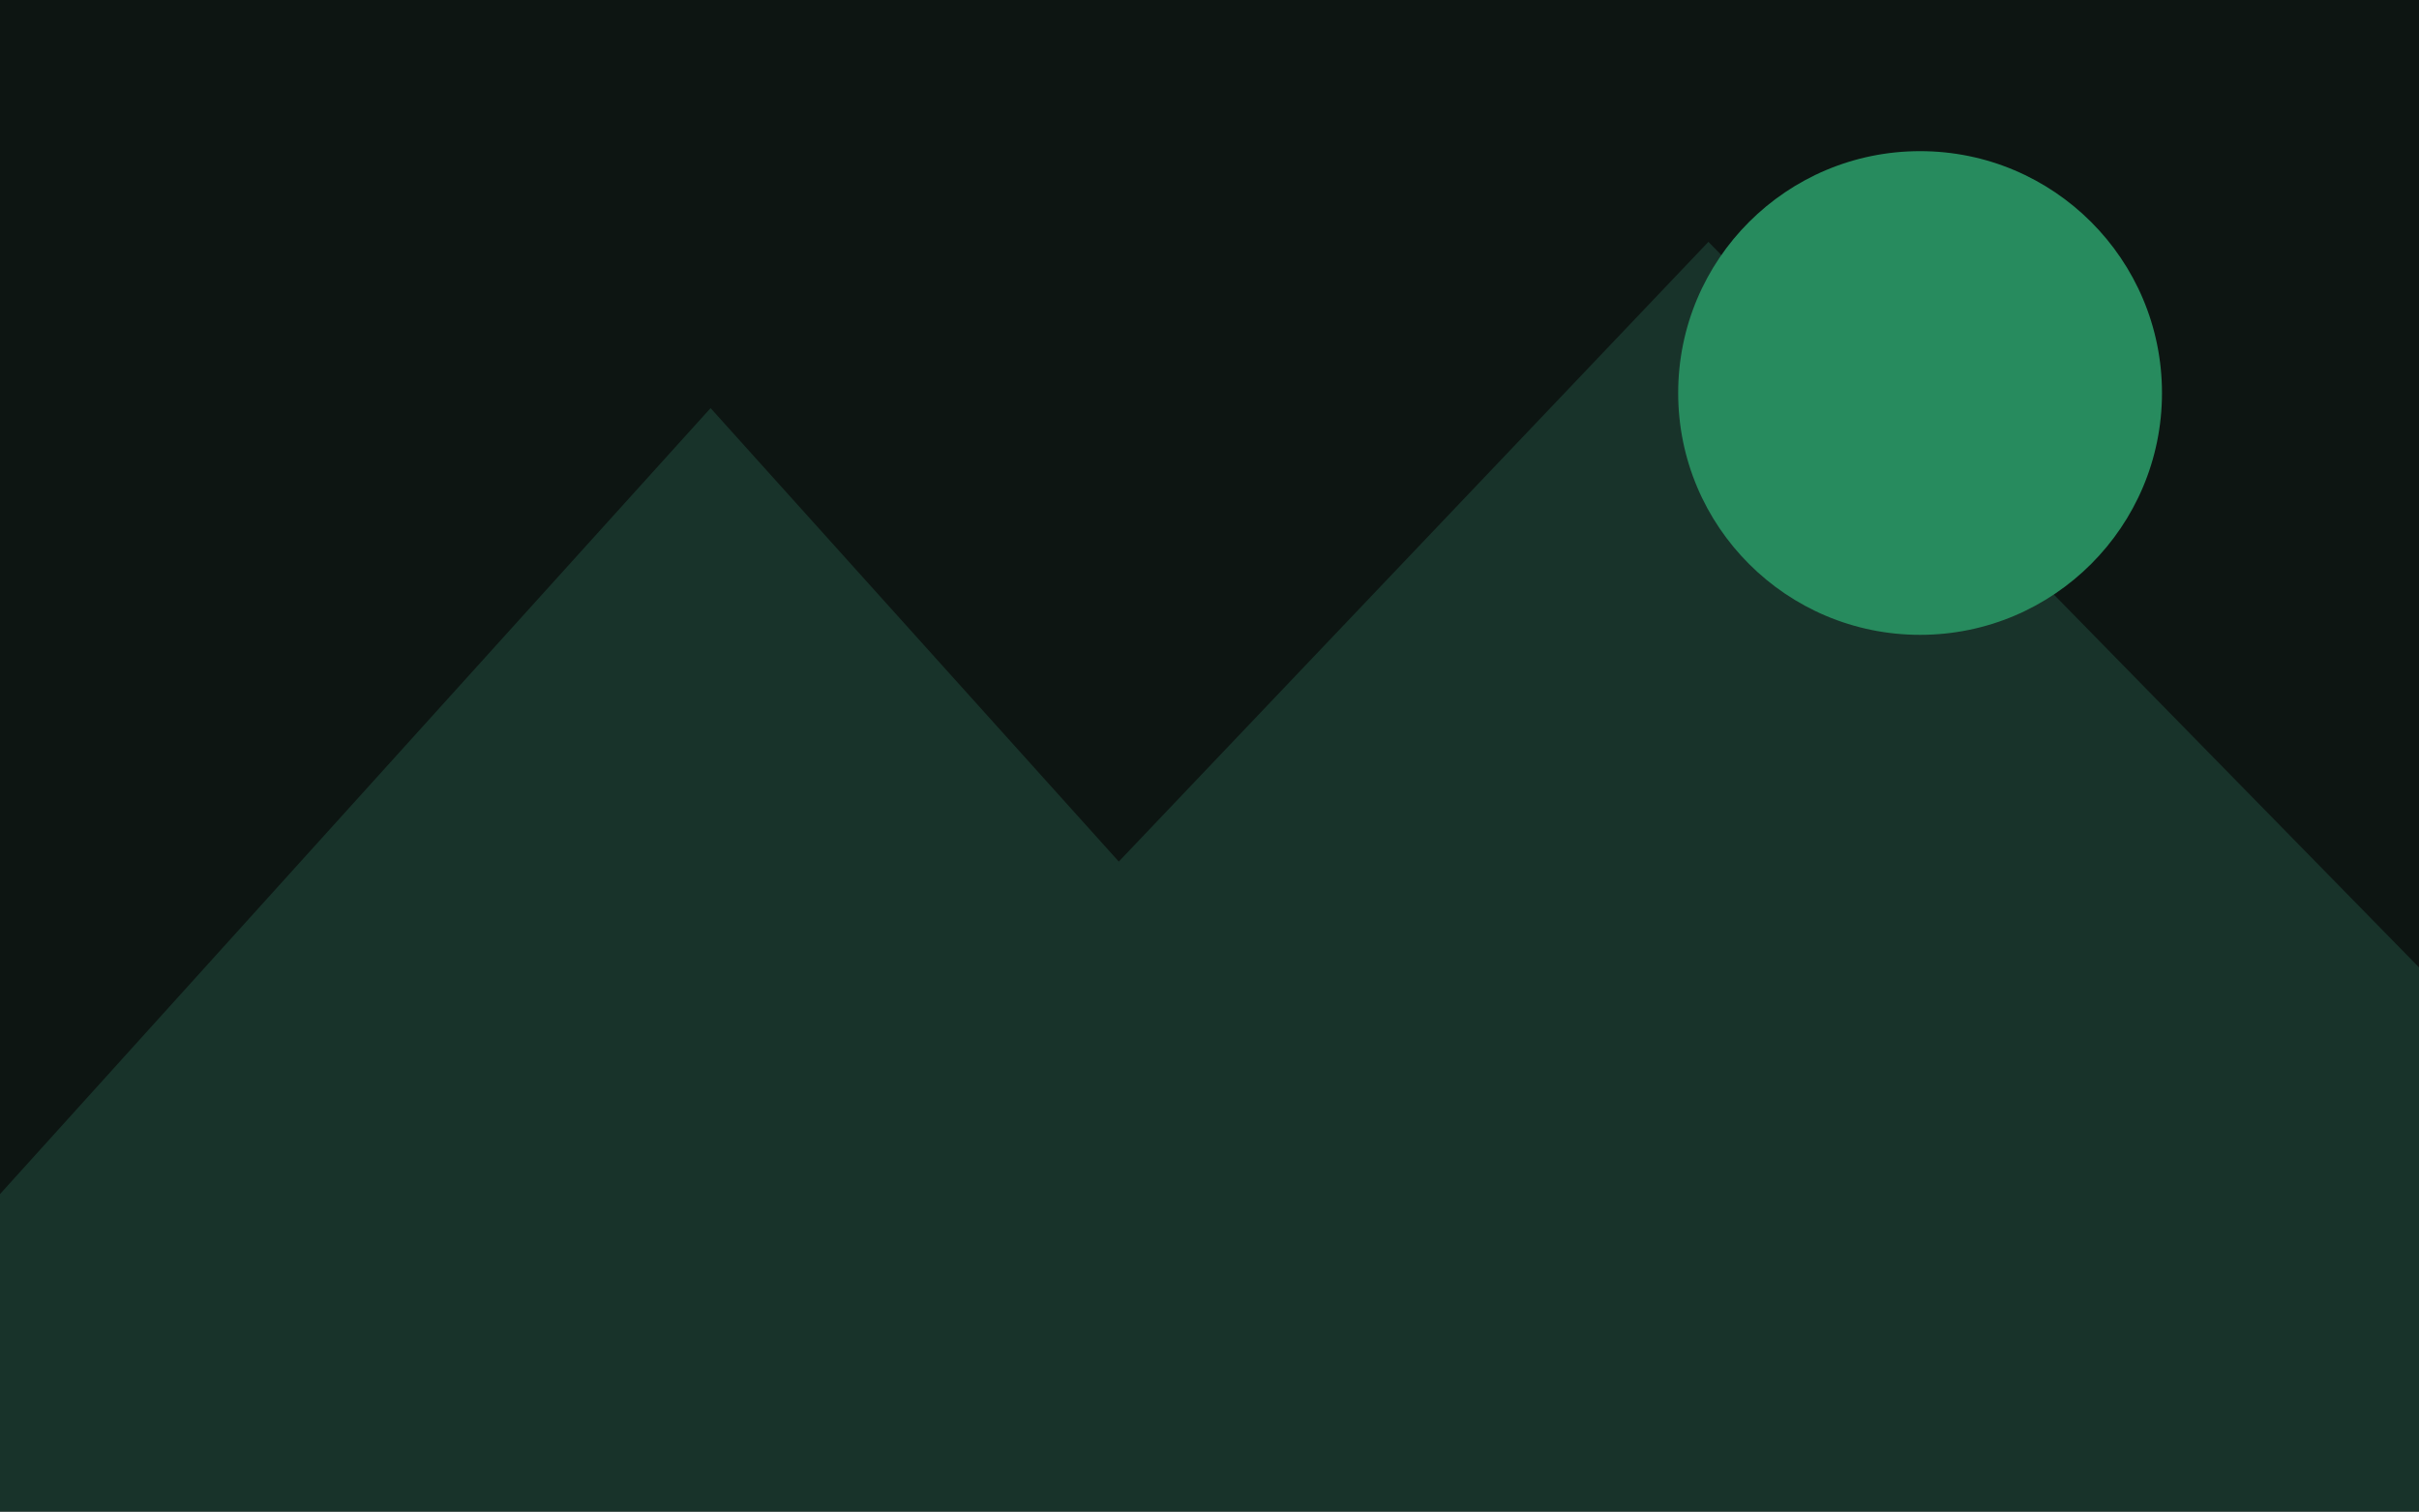
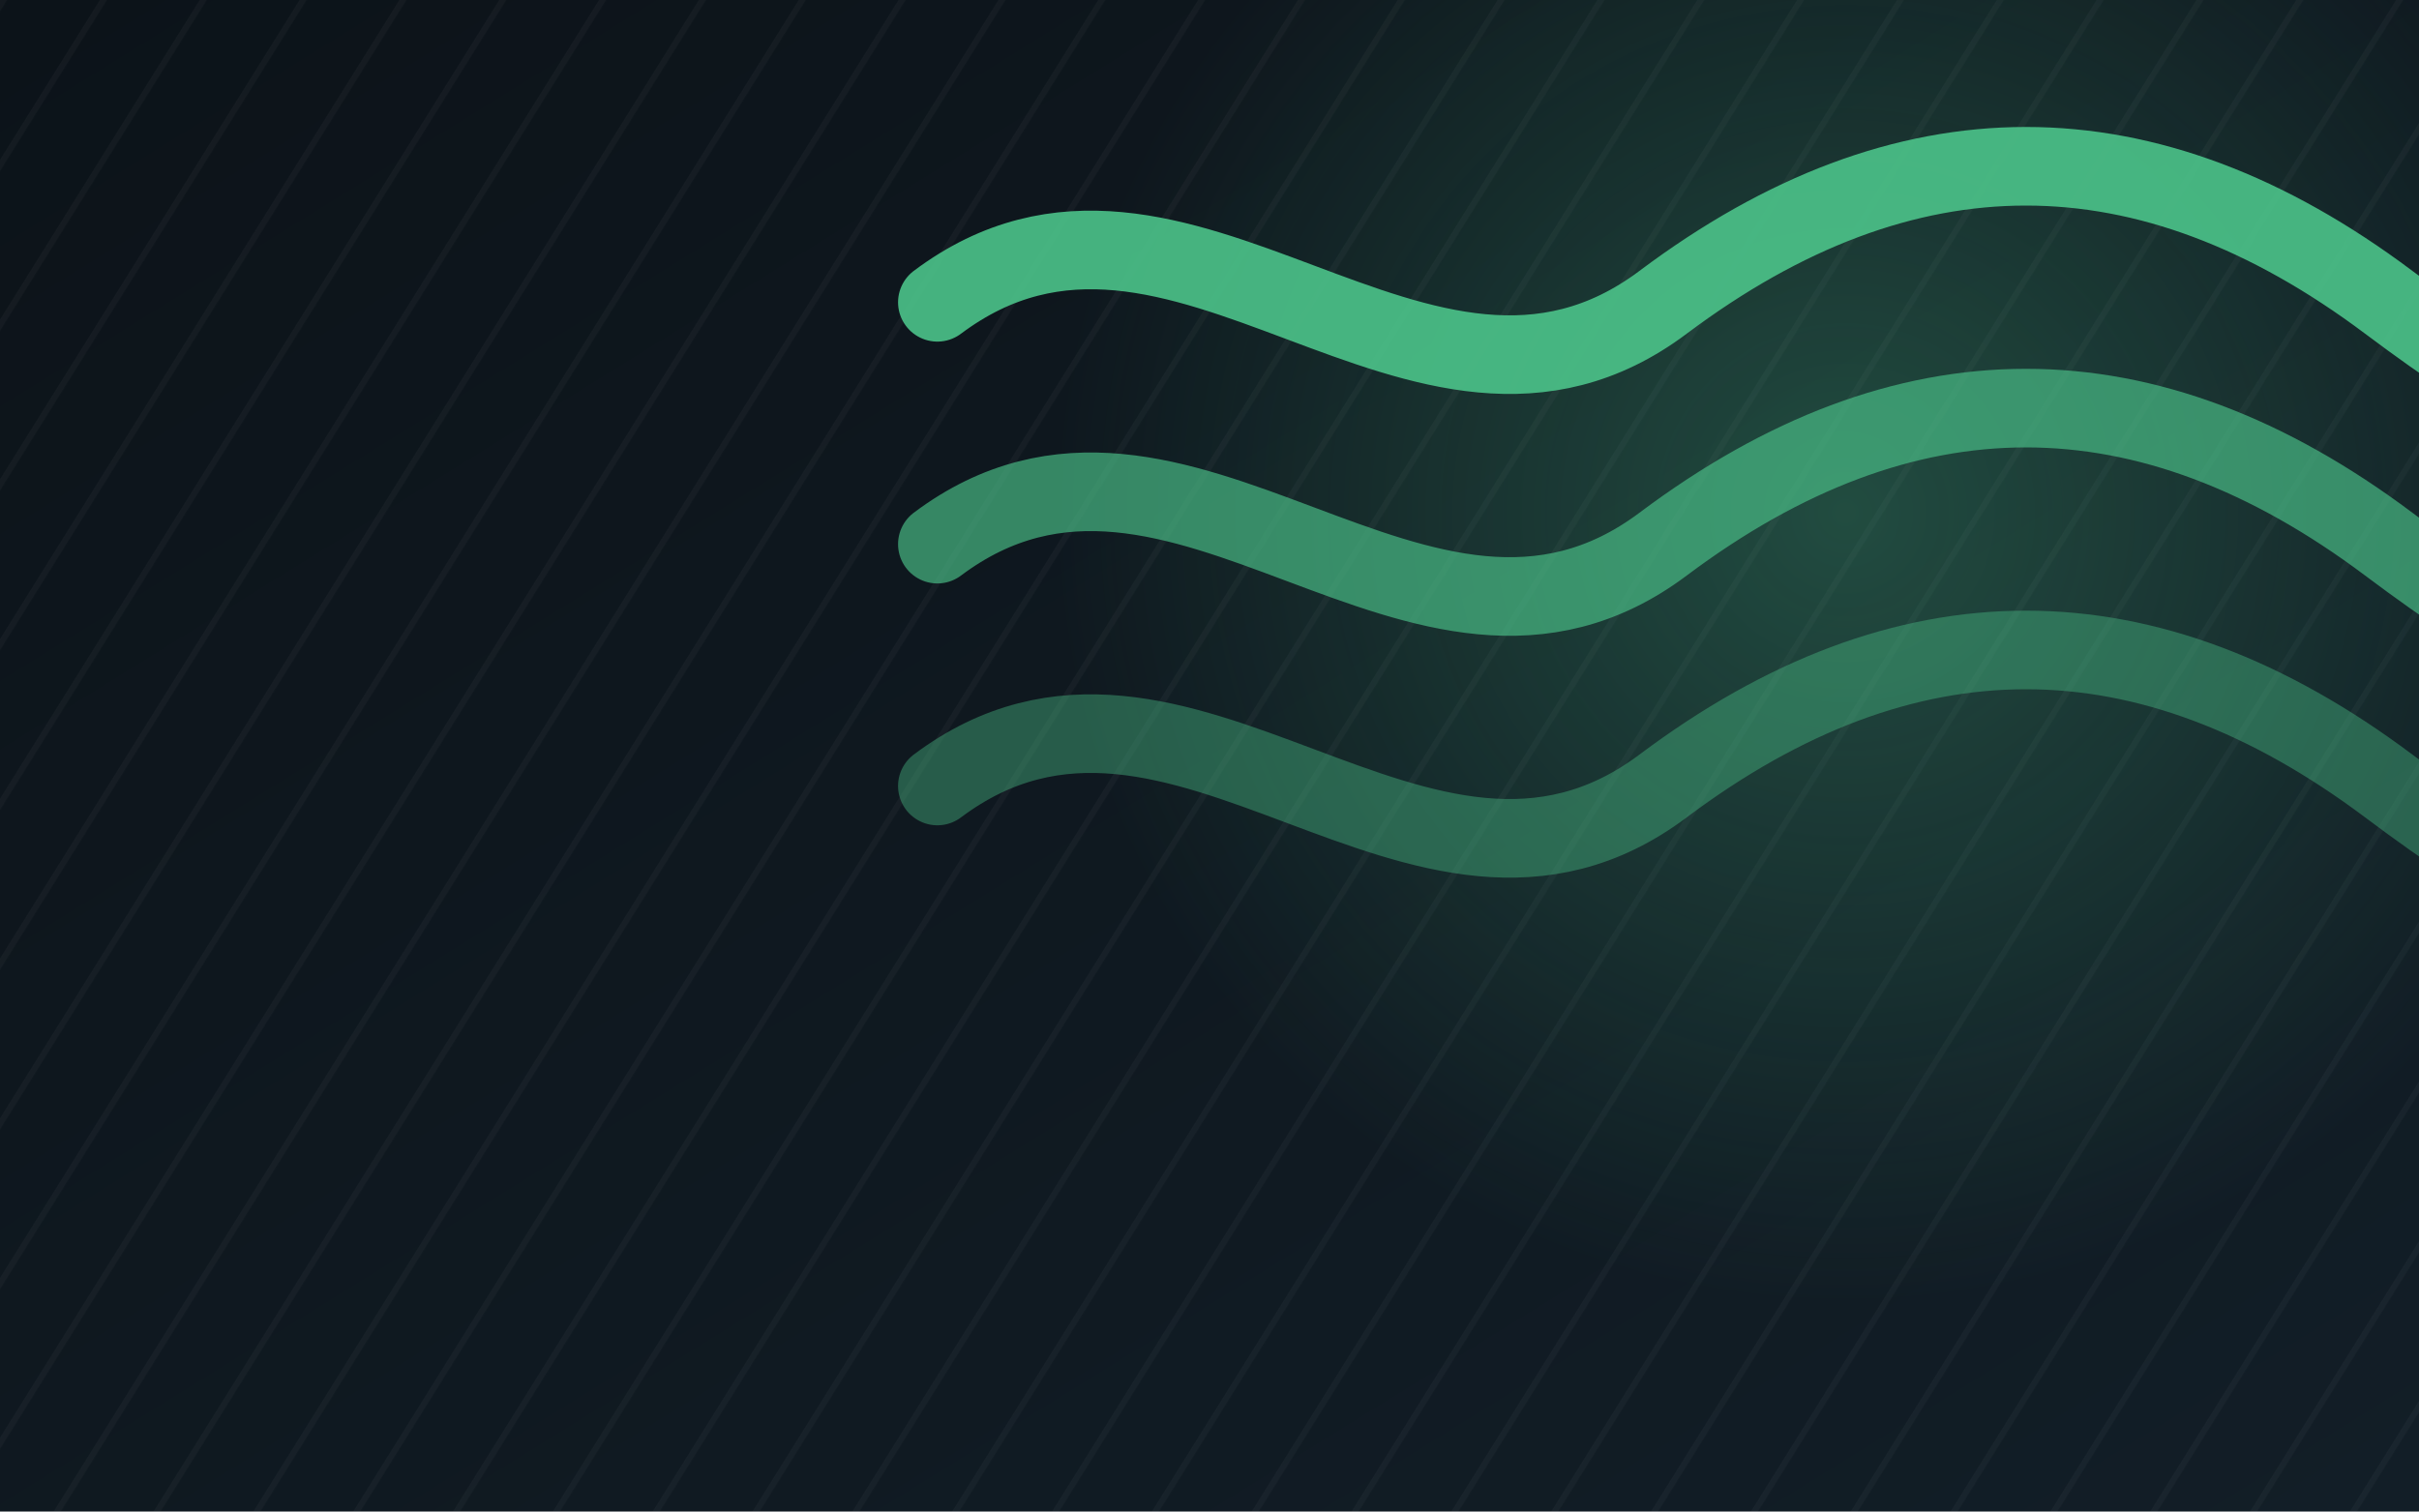
<svg xmlns="http://www.w3.org/2000/svg" viewBox="0 0 800 500" role="img" aria-labelledby="title desc">
-   <rect width="800" height="500" fill="#0d1512" />
-   <path d="M0 395 235 135l135 150L565 80l235 240v180H0Z" fill="#18332a" />
-   <circle cx="635" cy="130" r="80" fill="#278b5e" />
+   <defs>
+     <linearGradient id="fondo" x1="0" y1="0" x2="1" y2="1">
+       <stop offset="0" stop-color="#0c1319" />
+       <stop offset="1" stop-color="#121e27" />
+     </linearGradient>
+     <radialGradient id="luz" cx="0.5" cy="0.5" r="0.5">
+       <stop offset="0" stop-color="#4cc38a" stop-opacity=".30" />
+       <stop offset="1" stop-color="#4cc38a" stop-opacity="0" />
+     </radialGradient>
+     <pattern id="rayas" width="28" height="28" patternUnits="userSpaceOnUse" patternTransform="rotate(32)">
+       <rect width="2" height="28" fill="#fff" fill-opacity=".035" />
+     </pattern>
+   </defs>
+   <rect width="800" height="500" fill="url(#fondo)" />
+   <rect width="800" height="500" fill="url(#rayas)" />
+   <circle cx="610" cy="170" r="260" fill="url(#luz)" />
+   <g transform="translate(610 170)" fill="#4cc38a" stroke="#4cc38a">
+     <path d="M-300 -70C-220 -130 -140 -10 -60 -70S100 -130 180 -70S280 -20 300 -50" fill="none" stroke-width="26" stroke-linecap="round" stroke-opacity=".9" />
+     <path d="M-300 10C-220 -50 -140 70 -60 10S100 -50 180 10S280 60 300 30" fill="none" stroke-width="26" stroke-linecap="round" stroke-opacity=".65" />
+     <path d="M-300 90C-220 30 -140 150 -60 90S100 30 180 90S280 140 300 110" fill="none" stroke-width="26" stroke-linecap="round" stroke-opacity=".4" />
+   </g>
</svg>
